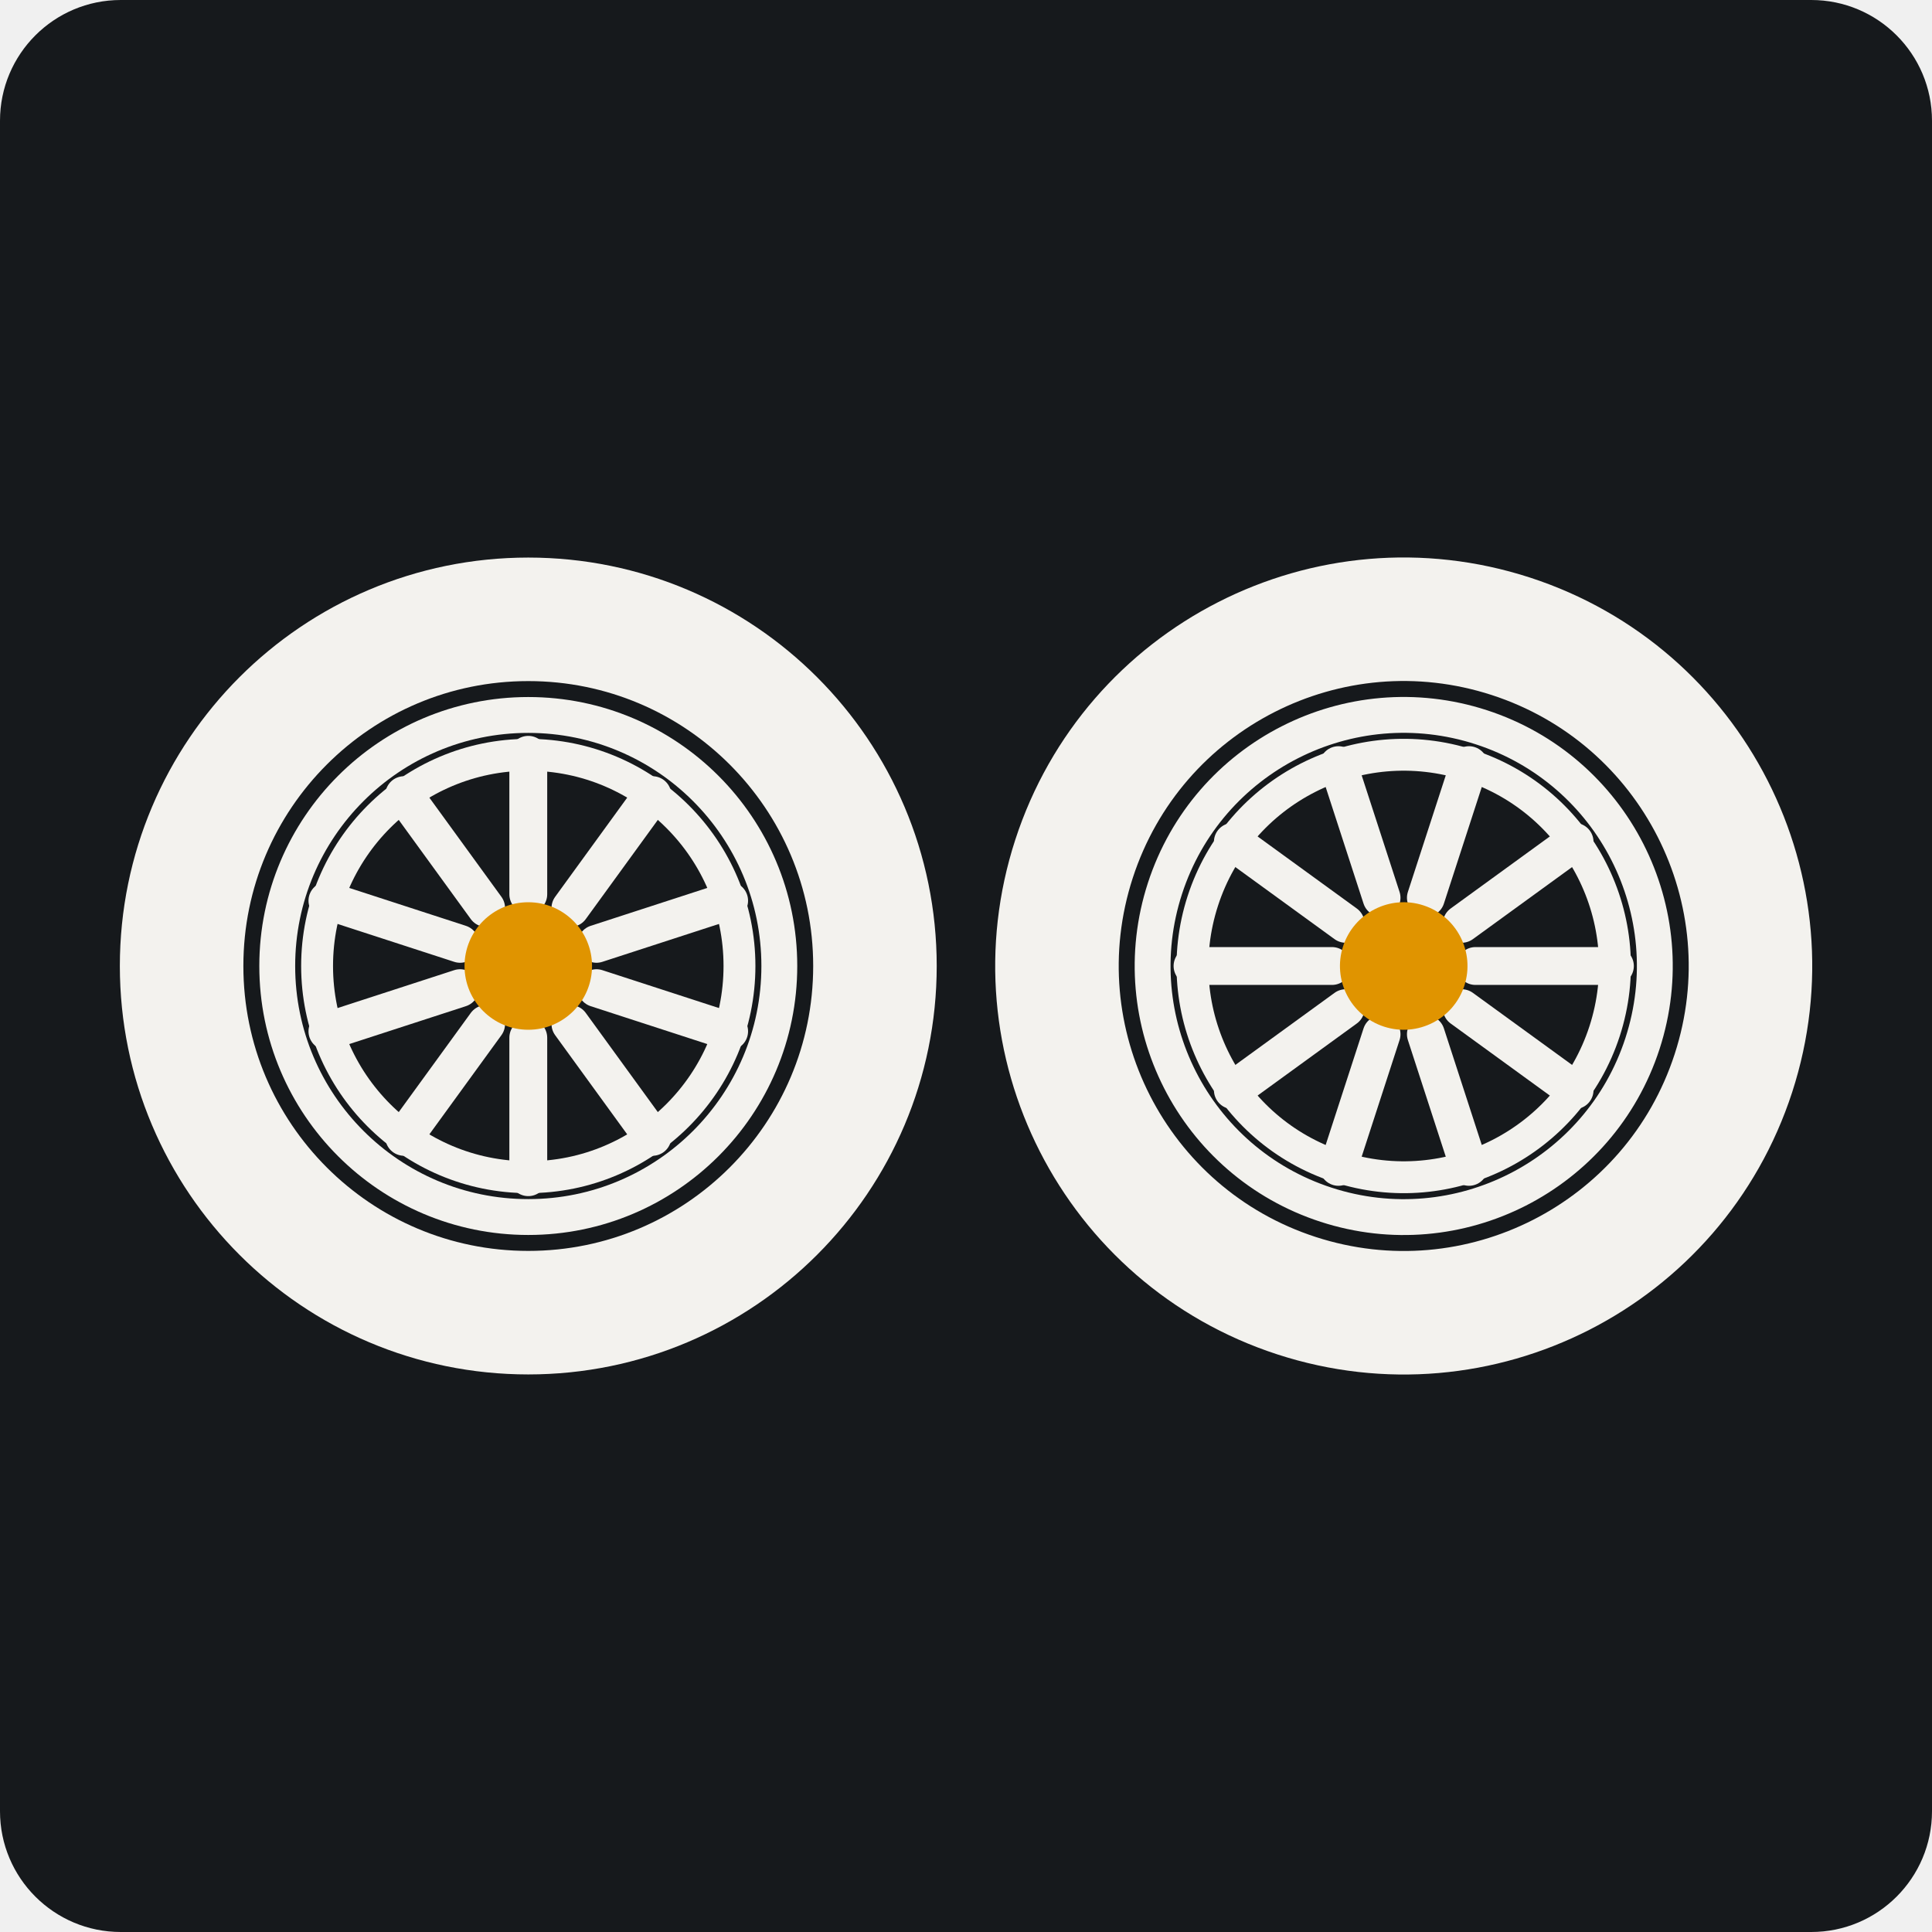
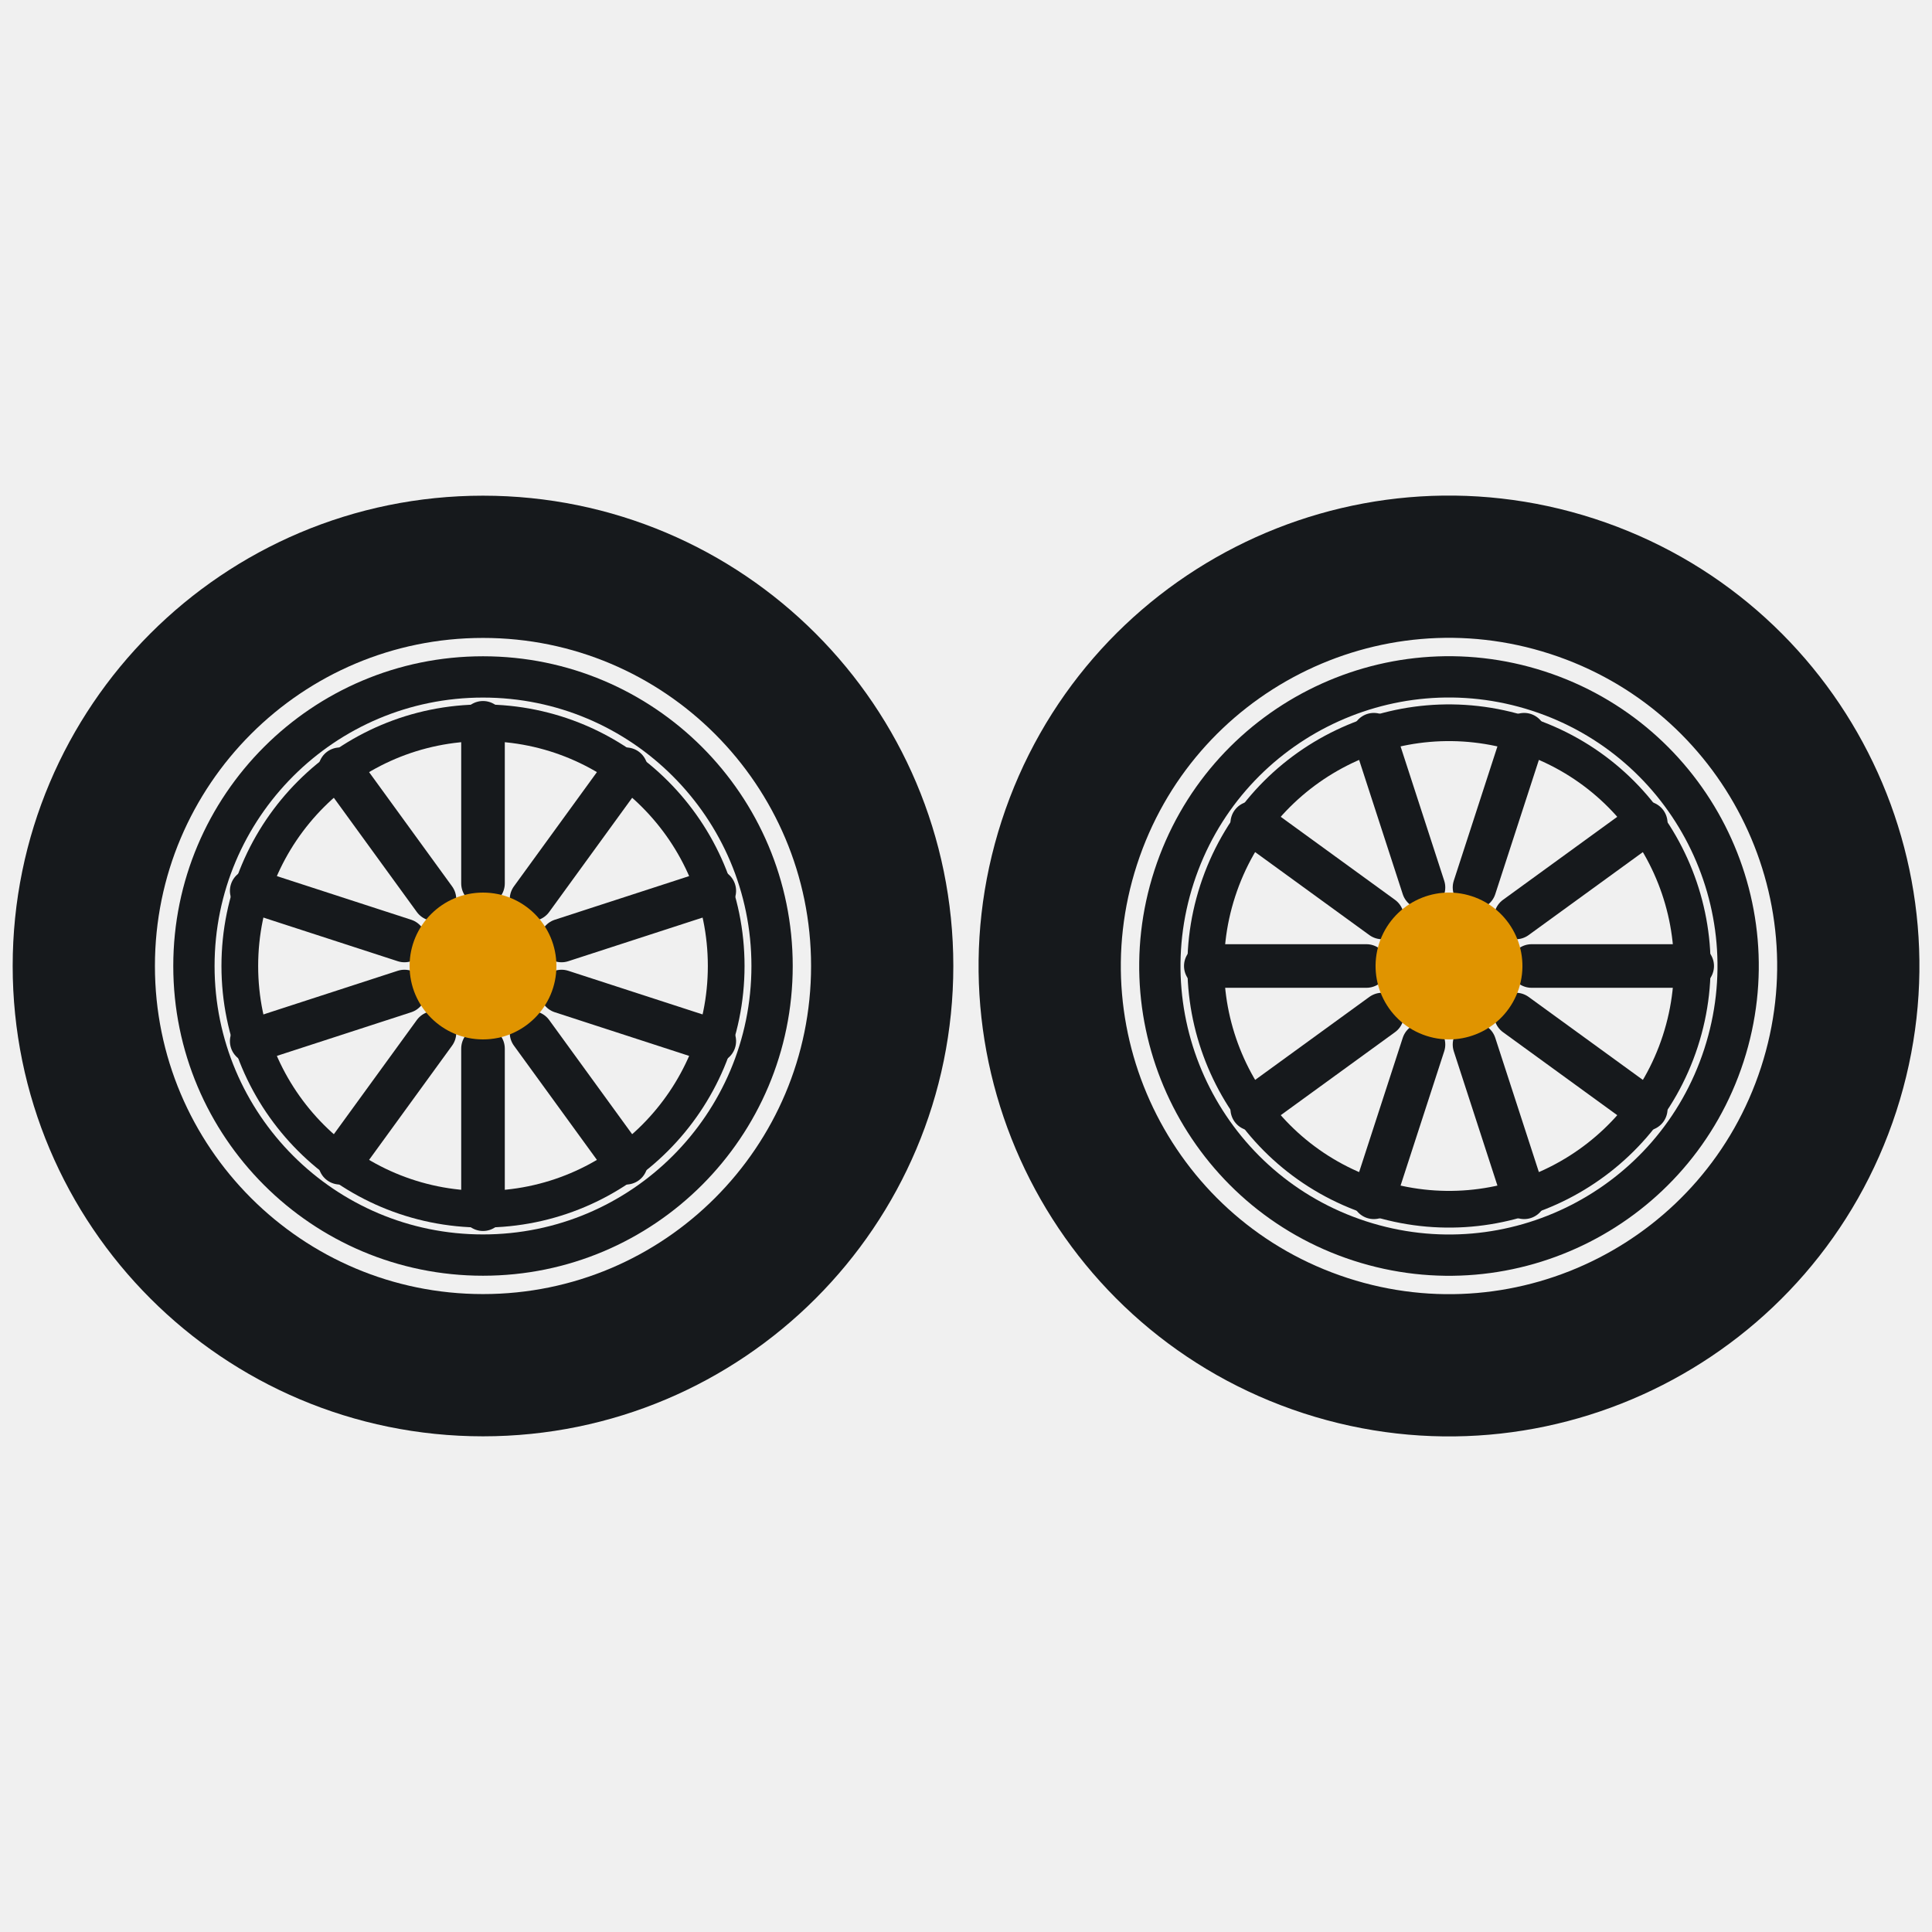
<svg xmlns="http://www.w3.org/2000/svg" viewBox="0 0 64 64" width="64" height="64">
  <style>
-     .bg { fill: #16191c; }
-     .w { fill: none; stroke: #f3f2ee; }
+     .w { fill: none; stroke: #16191c; }
    .sig { fill: #e09400; }
    @media (prefers-color-scheme: dark) {
-       .bg { fill: #e6e4df; }
-       .w { stroke: #111315; }
+       .w { stroke: #ffffff; }
      .sig { fill: #f5a300; }
    }
  </style>
  <defs>
    <g id="ruota">
      <circle class="w" r="17.4" stroke-width="6.2" />
      <circle class="w" r="12.6" stroke-width="1.8" />
      <circle class="w" r="10.6" stroke-width="1.6" />
      <g class="w" stroke-width="1.9" stroke-linecap="round">
        <line y1="-3.6" y2="-10.6" />
        <line y1="-3.6" y2="-10.6" transform="rotate(36)" />
        <line y1="-3.6" y2="-10.6" transform="rotate(72)" />
        <line y1="-3.6" y2="-10.6" transform="rotate(108)" />
        <line y1="-3.6" y2="-10.6" transform="rotate(144)" />
        <line y1="-3.6" y2="-10.6" transform="rotate(180)" />
        <line y1="-3.6" y2="-10.6" transform="rotate(216)" />
        <line y1="-3.6" y2="-10.6" transform="rotate(252)" />
        <line y1="-3.6" y2="-10.6" transform="rotate(288)" />
        <line y1="-3.6" y2="-10.6" transform="rotate(324)" />
      </g>
      <circle class="sig" r="3.2" />
    </g>
  </defs>
-   <rect class="bg" width="64" height="64" rx="4" />
-   <use href="#ruota" transform="translate(17.5,32) scale(0.66)" />
-   <use href="#ruota" transform="translate(46.5,32) scale(0.66) rotate(18)" />
+   <use href="#ruota" transform="translate(16,32) scale(0.76)" />
+   <use href="#ruota" transform="translate(48,32) scale(0.76) rotate(18)" />
</svg>
